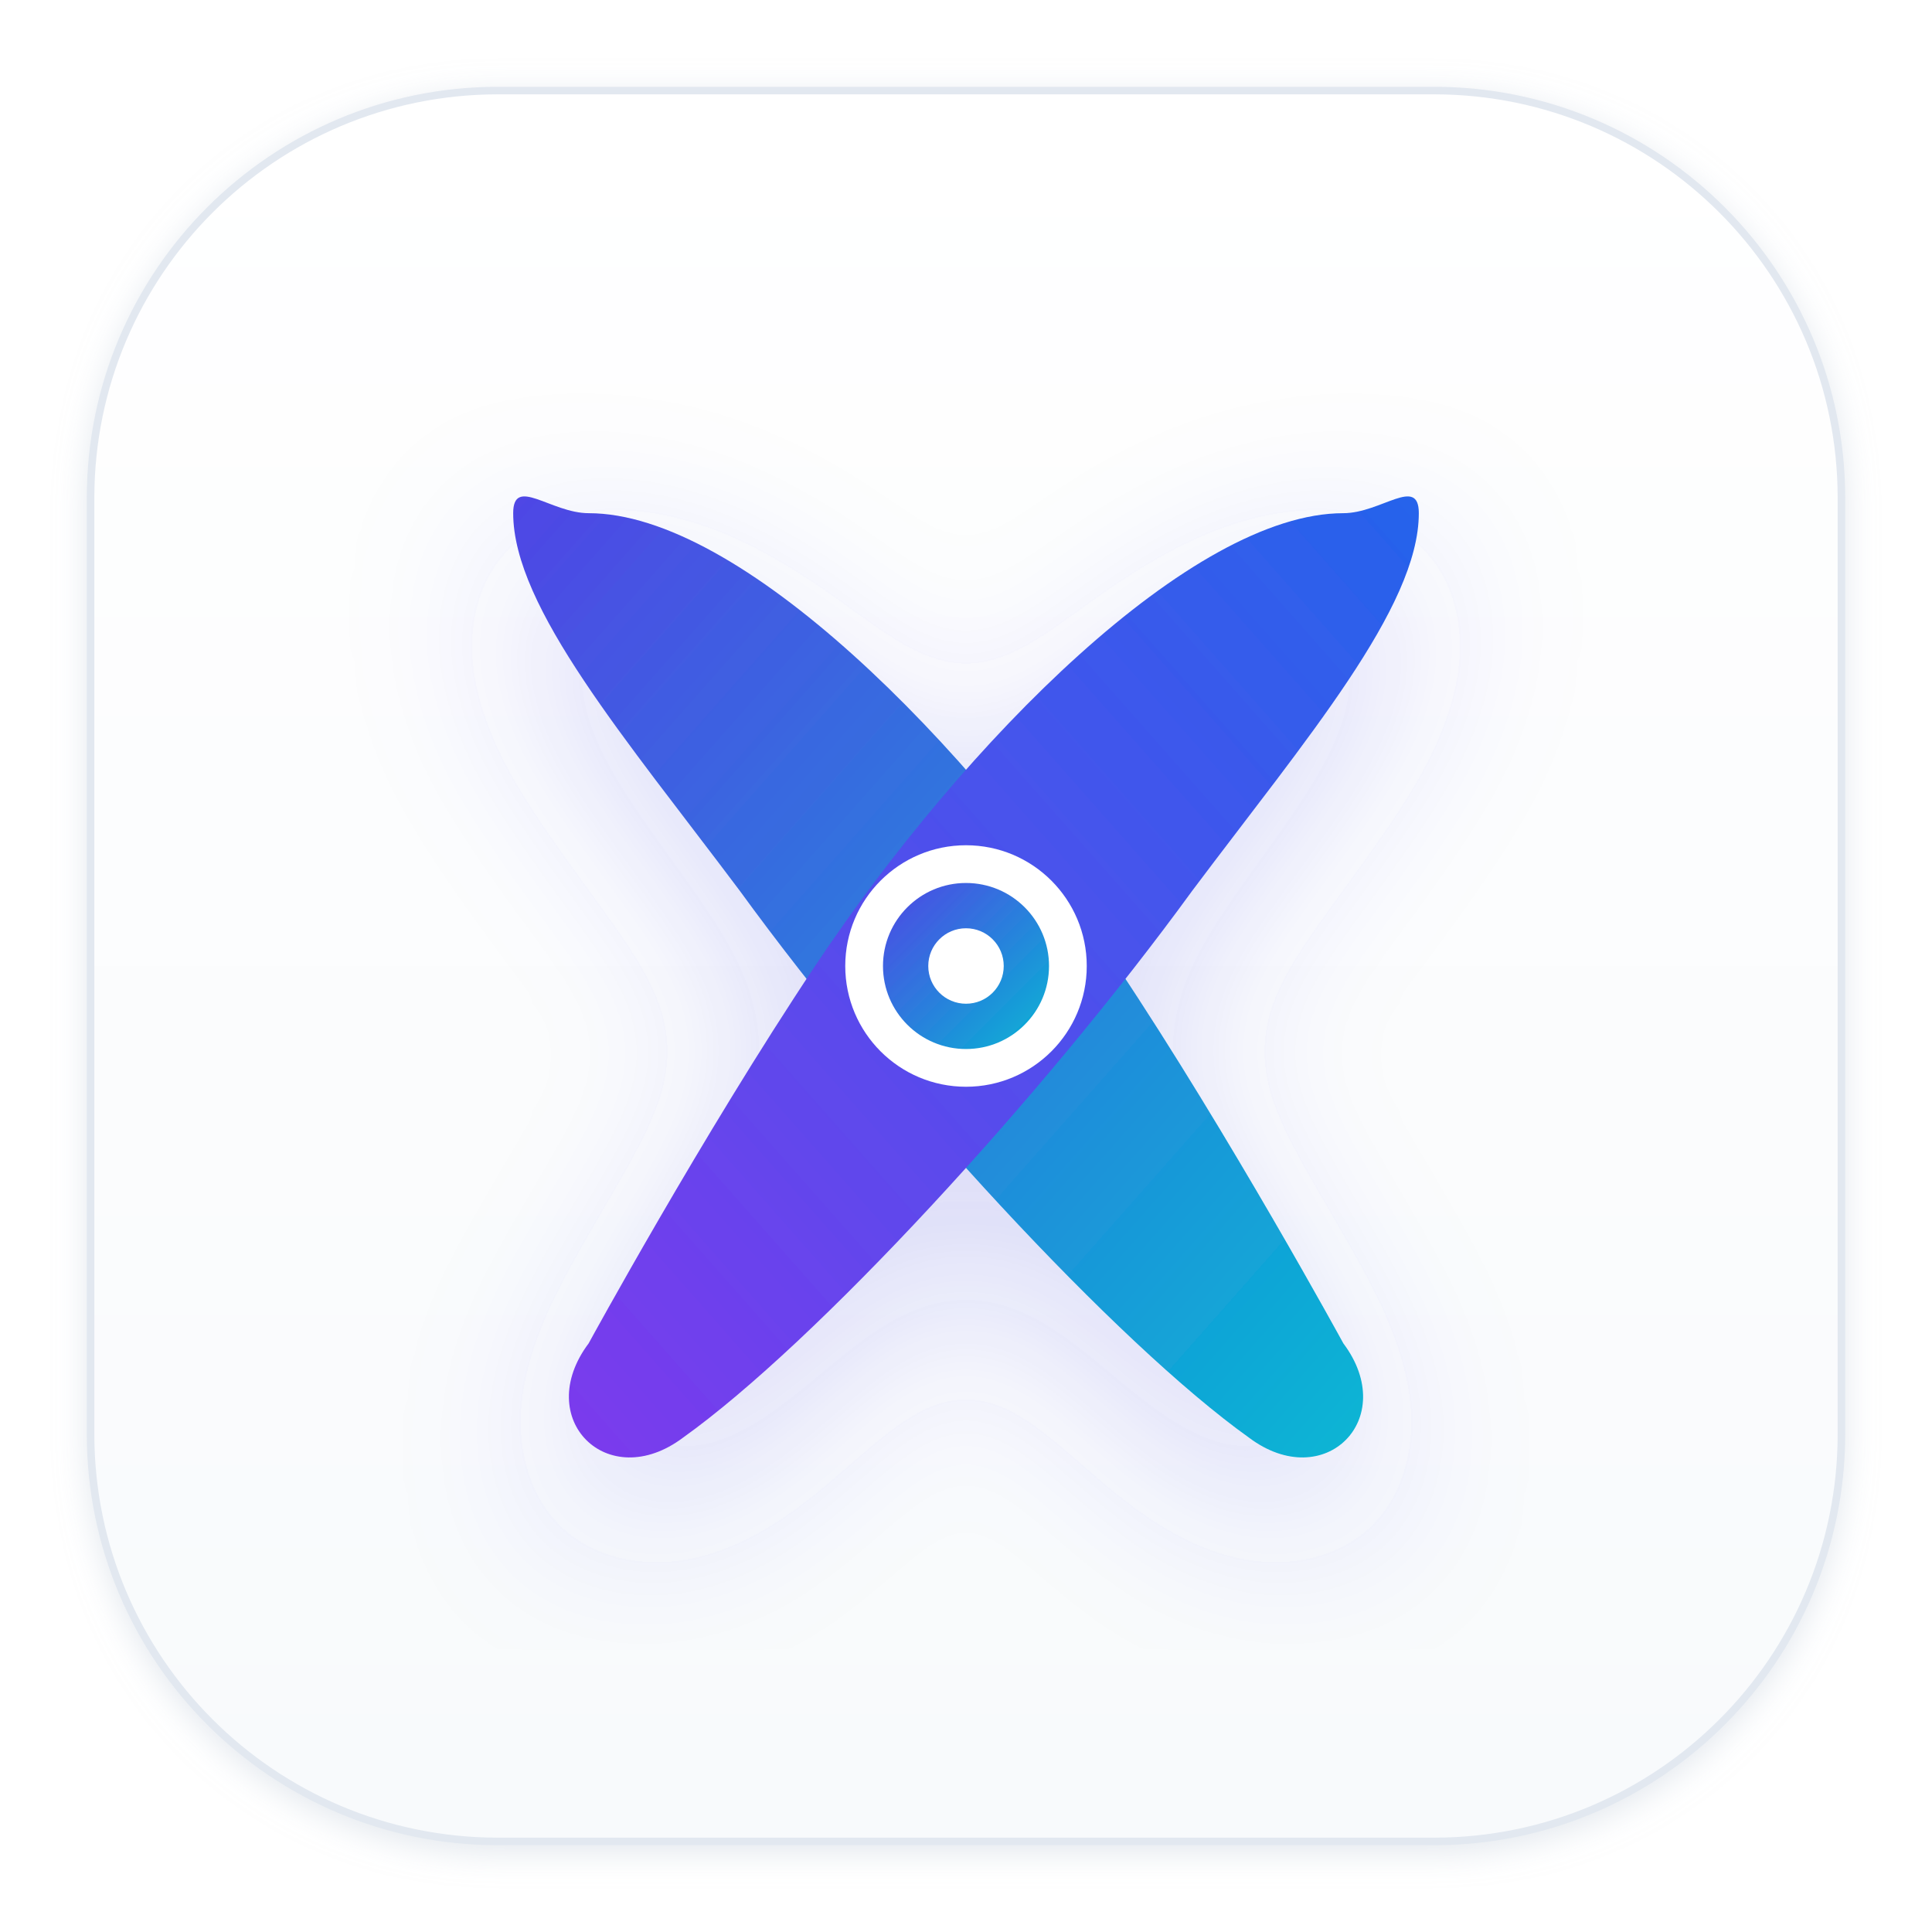
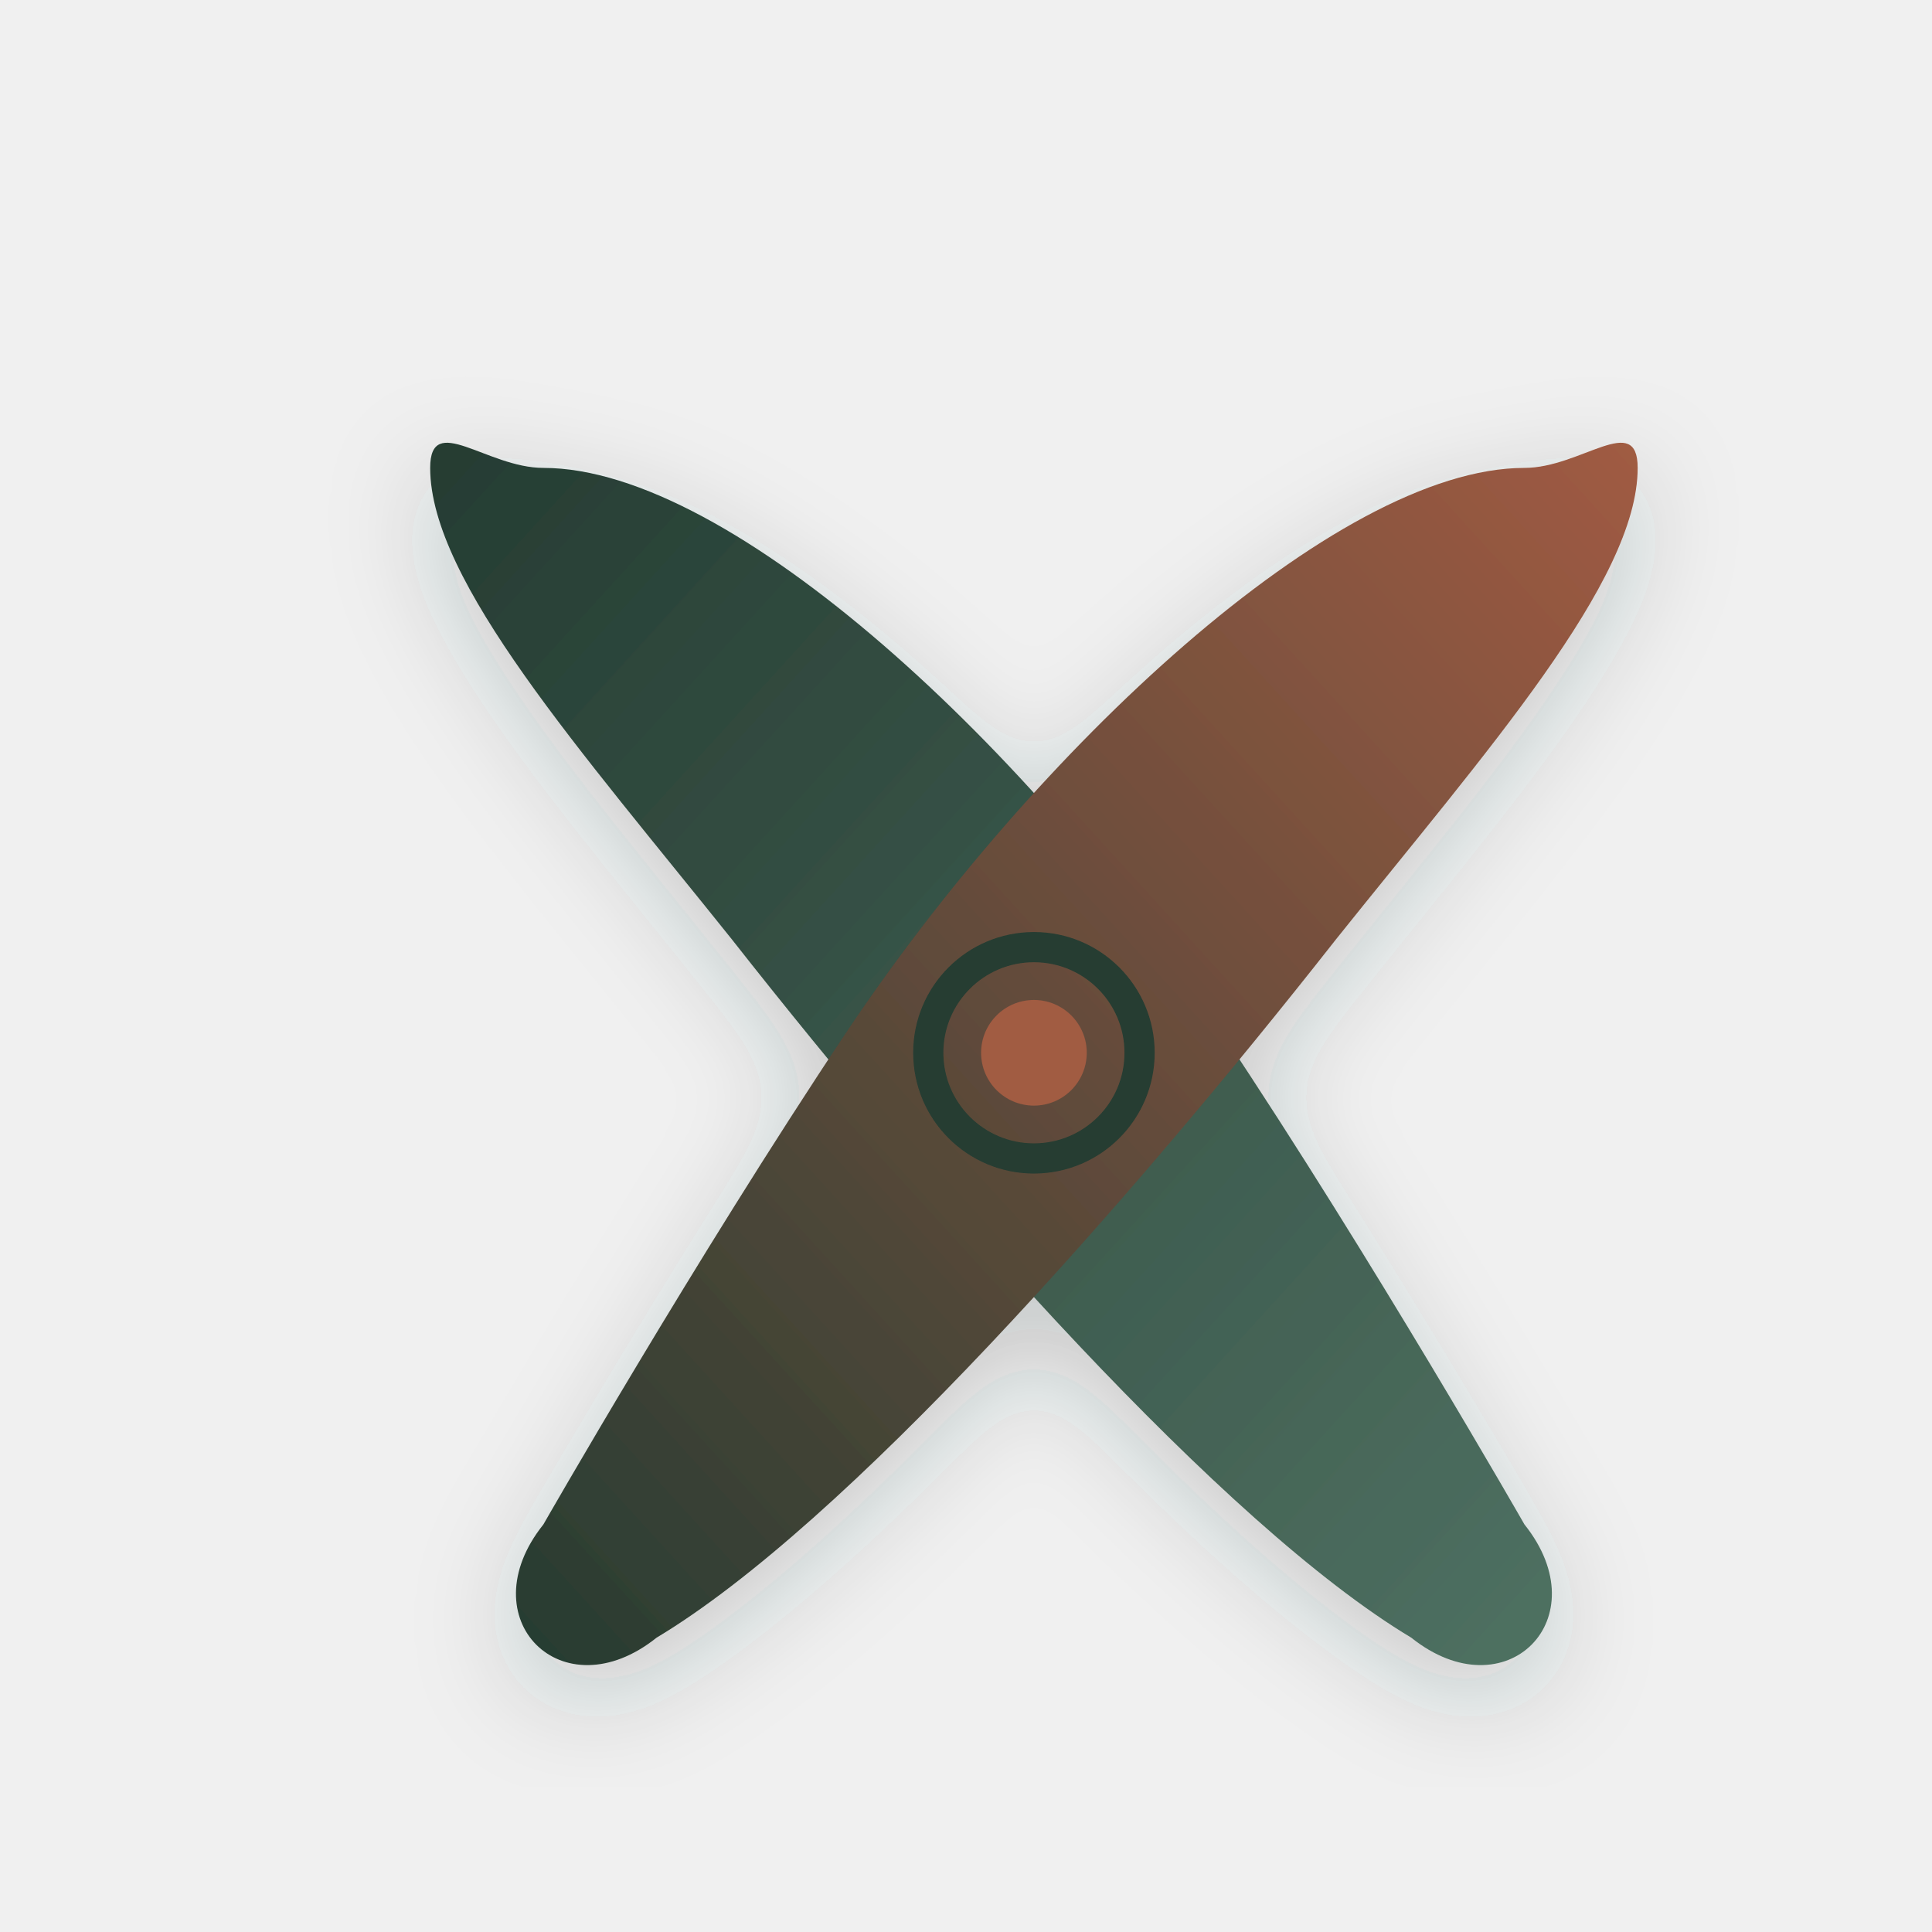
<svg xmlns="http://www.w3.org/2000/svg" viewBox="0 0 512 512" width="100%" height="100%">
  <defs>
-     <linearGradient id="iconBg" x1="0%" y1="0%" x2="0%" y2="100%">
-       <stop offset="0%" stop-color="#FFFFFF" />
-       <stop offset="100%" stop-color="#F8FAFC" />
+     <linearGradient id="iconXGrad1" x1="0%" y1="0%" x2="100%" y2="100%">
+       <stop offset="0%" stop-color="#253C32" />
+       <stop offset="100%" stop-color="#4F7162" />
    </linearGradient>
-     <linearGradient id="xGradIndigo" x1="0%" y1="0%" x2="100%" y2="100%">
-       <stop offset="0%" stop-color="#4F46E5" />
-       <stop offset="100%" stop-color="#06B6D4" />
+     <linearGradient id="iconXGrad2" x1="100%" y1="0%" x2="0%" y2="100%">
+       <stop offset="0%" stop-color="#A15B43" />
+       <stop offset="100%" stop-color="#253C32" />
    </linearGradient>
-     <linearGradient id="xGradViolet" x1="100%" y1="0%" x2="0%" y2="100%">
-       <stop offset="0%" stop-color="#2563EB" />
-       <stop offset="100%" stop-color="#7C3AED" />
-     </linearGradient>
-     <filter id="iconShadow" x="-20%" y="-20%" width="140%" height="140%">
-       <feDropShadow dx="0" dy="16" stdDeviation="24" flood-color="#4F46E5" flood-opacity="0.18" />
-     </filter>
-     <filter id="subtleBorder" x="-5%" y="-5%" width="110%" height="110%">
-       <feDropShadow dx="0" dy="2" stdDeviation="4" flood-color="#CBD5E1" flood-opacity="0.5" />
+     <filter id="iconSoftShadow" x="-10%" y="-10%" width="120%" height="120%">
+       <feDropShadow dx="0" dy="8" stdDeviation="14" flood-color="#253C32" flood-opacity="0.2" />
    </filter>
  </defs>
-   <rect width="512" height="512" fill="#FFFFFF" />
-   <rect x="24" y="24" width="464" height="464" rx="108" ry="108" fill="url(#iconBg)" stroke="#E2E8F0" stroke-width="2" filter="url(#subtleBorder)" />
-   <g transform="translate(96, 96)" filter="url(#iconShadow)">
-     <path d="M 60,40               C 100,40 160,100 200,160               C 230,205 260,260 260,260               C 275,280 255,300 235,285               C 200,260 140,195 100,140               C 70,100 40,65 40,40               C 40,30 50,40 60,40 Z" fill="url(#xGradIndigo)" />
-     <path d="M 260,40               C 220,40 160,100 120,160               C 90,205 60,260 60,260               C 45,280 65,300 85,285               C 120,260 180,195 220,140               C 250,100 280,65 280,40               C 280,30 270,40 260,40 Z" fill="url(#xGradViolet)" />
-     <circle cx="160" cy="160" r="32" fill="#FFFFFF" />
-     <circle cx="160" cy="160" r="22" fill="url(#xGradIndigo)" />
-     <circle cx="160" cy="160" r="10" fill="#FFFFFF" />
+   <g transform="translate(64, 64)" filter="url(#iconSoftShadow)">
+     <path d="M 80,60               C 130,60 210,135 260,210               C 300,270 340,340 340,340               C 360,365 335,390 310,370               C 260,340 185,255 130,185               C 90,135 50,90 50,60               C 50,45 65,60 80,60 Z" fill="url(#iconXGrad1)" />
+     <path d="M 340,60               C 290,60 210,135 160,210               C 120,270 80,340 80,340               C 60,365 85,390 110,370               C 160,340 235,255 290,185               C 330,135 370,90 370,60               C 370,45 355,60 340,60 Z" fill="url(#iconXGrad2)" />
+     <circle cx="210" cy="215" r="28" fill="none" stroke="#253C32" stroke-width="8" />
+     <circle cx="210" cy="215" r="14" fill="#A15B43" />
  </g>
</svg>
